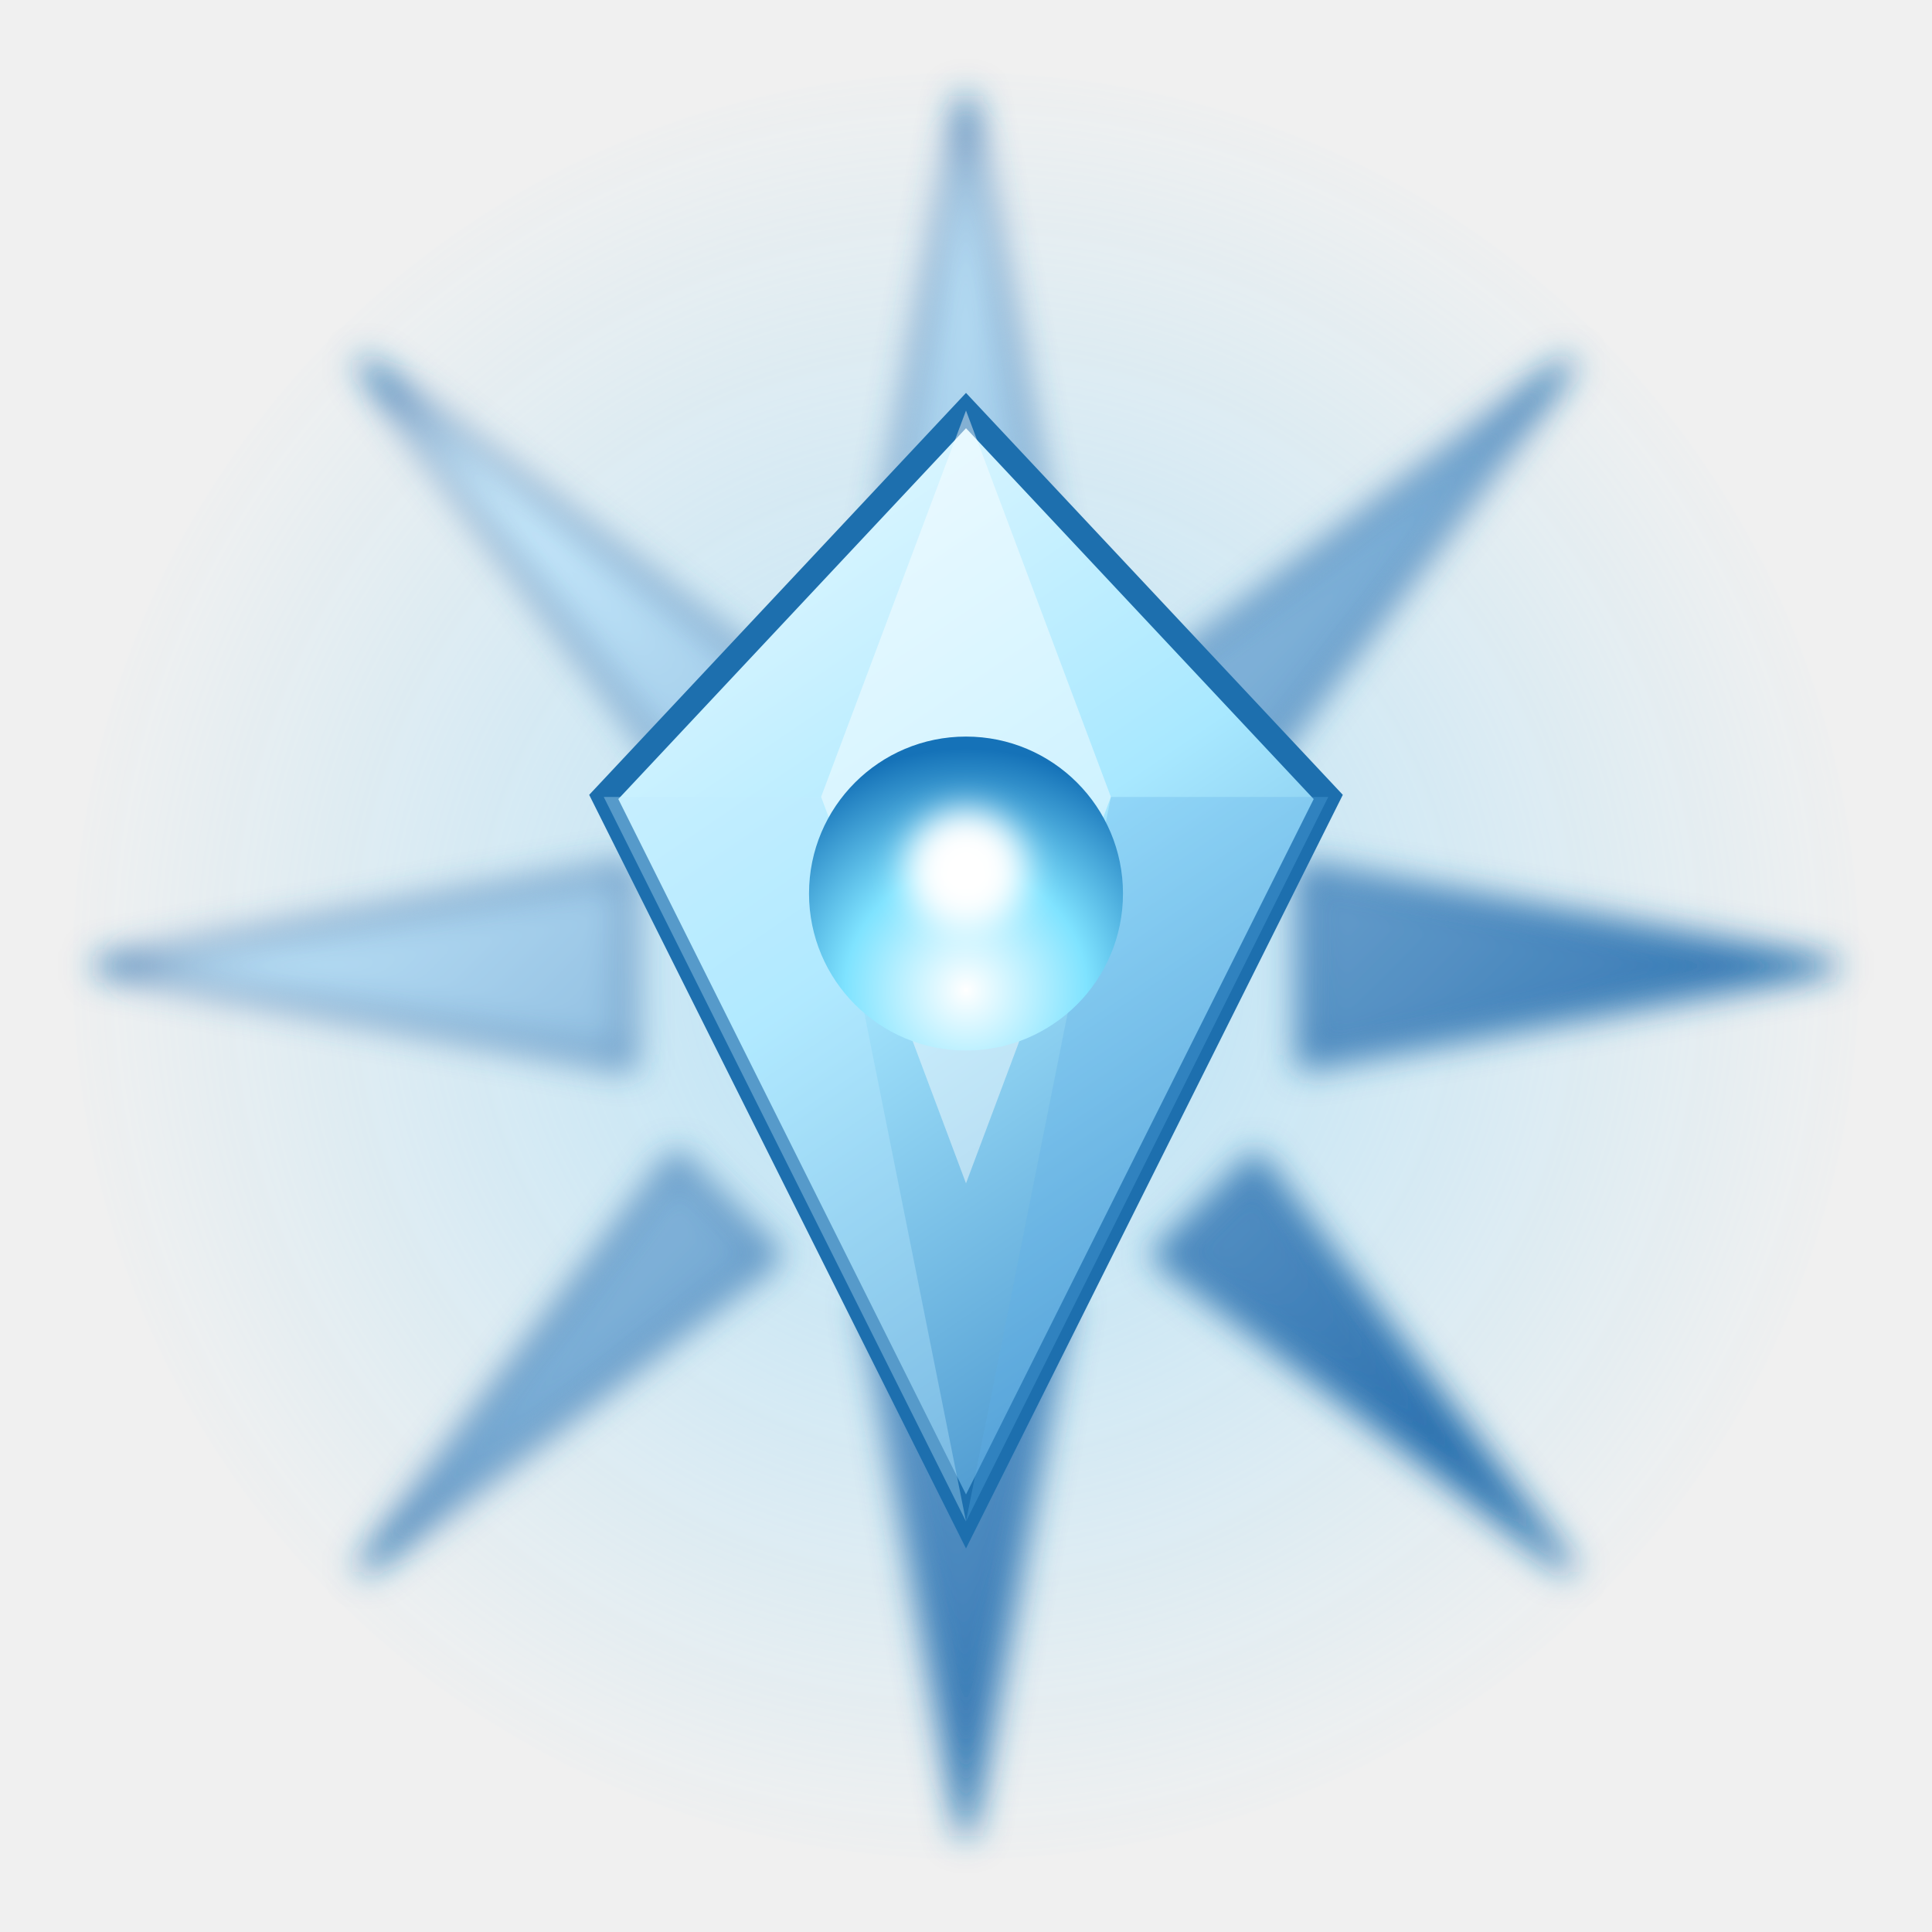
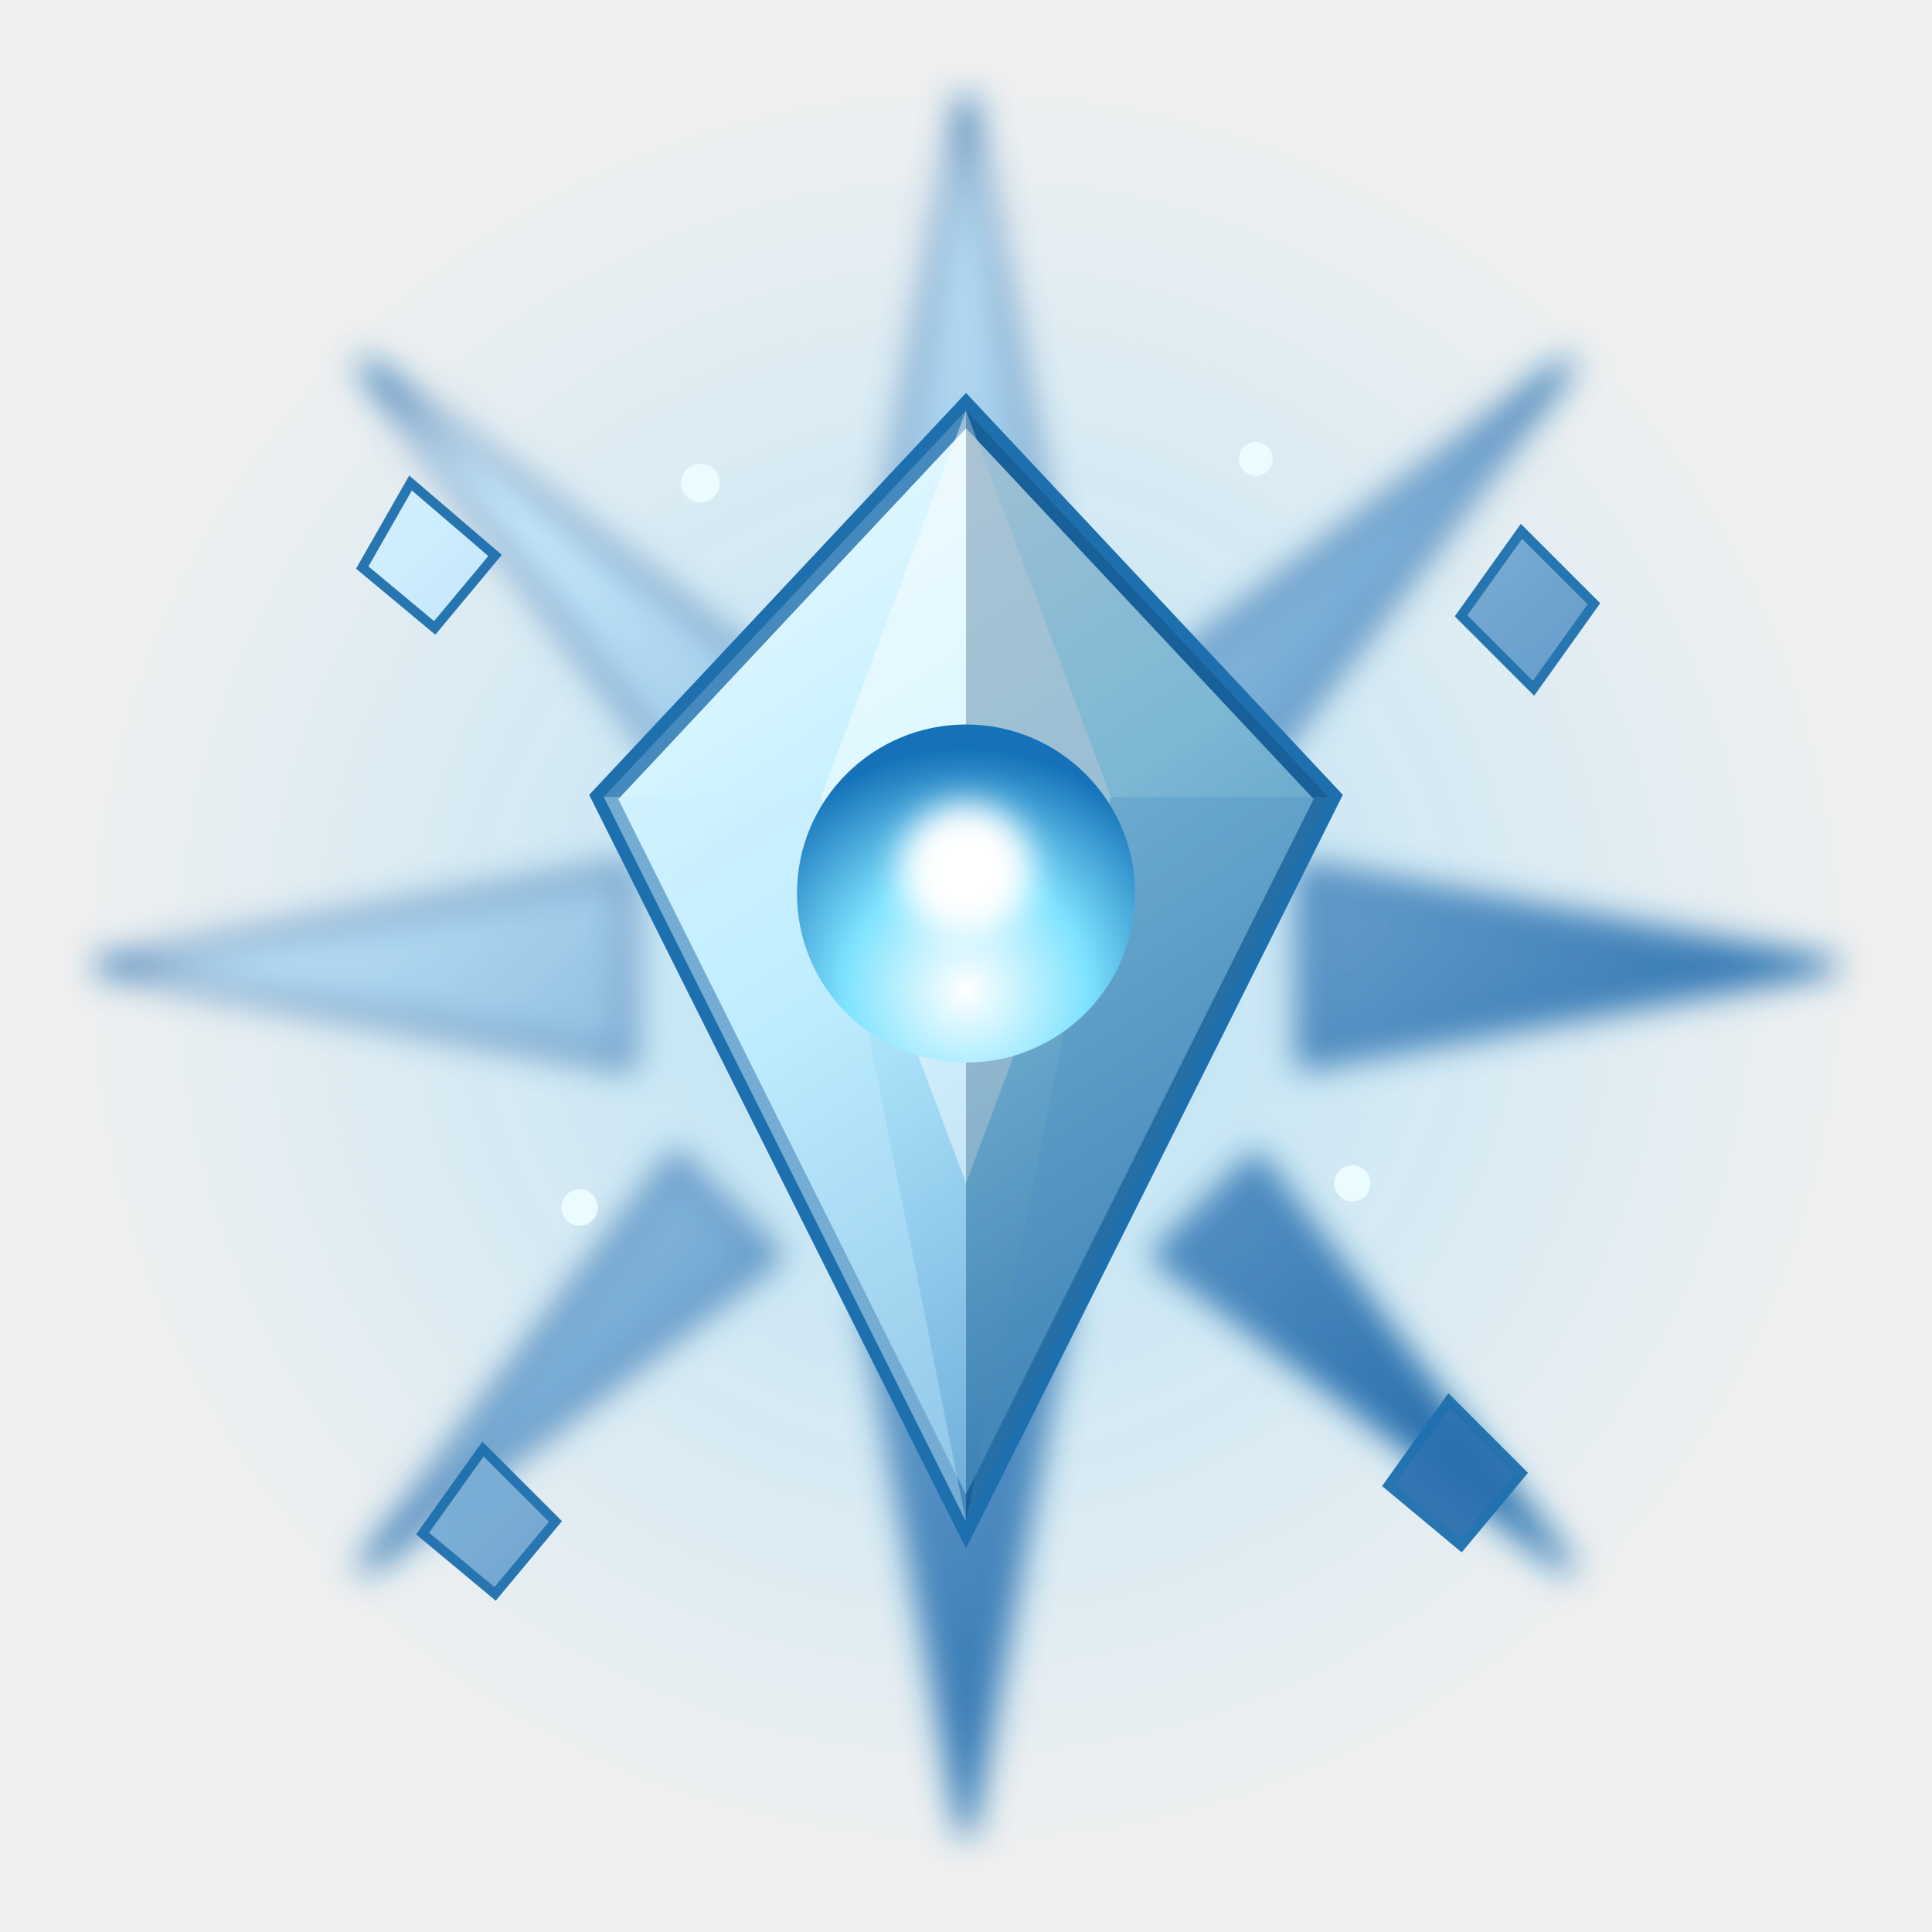
<svg xmlns="http://www.w3.org/2000/svg" width="160" height="160" viewBox="0 0 160 160">
  <defs>
    <radialGradient id="ri-glow" cx="80" cy="80" r="76" gradientUnits="userSpaceOnUse">
      <stop offset="0" stop-color="#7fd6ff" stop-opacity="0.5" />
      <stop offset="1" stop-color="#7fd6ff" stop-opacity="0" />
    </radialGradient>
    <linearGradient id="ri-ice" x1="50" y1="36" x2="110" y2="124" gradientUnits="userSpaceOnUse">
      <stop offset="0" stop-color="#f0fbff" />
      <stop offset="0.45" stop-color="#a8e8ff" />
      <stop offset="1" stop-color="#2f7fc0" />
    </linearGradient>
    <linearGradient id="ri-spike" x1="40" y1="40" x2="120" y2="120" gradientUnits="userSpaceOnUse">
      <stop offset="0" stop-color="#cdeeff" />
      <stop offset="1" stop-color="#2a6fae" />
    </linearGradient>
    <radialGradient id="ri-core" cx="80" cy="82" r="20" gradientUnits="userSpaceOnUse">
      <stop offset="0" stop-color="#ffffff" />
      <stop offset="0.5" stop-color="#7fe3ff" />
      <stop offset="1" stop-color="#1572b8" />
    </radialGradient>
    <filter id="ri-soft" x="-30%" y="-30%" width="160%" height="160%">
      <feGaussianBlur stdDeviation="1.4" />
    </filter>
  </defs>
  <circle cx="80" cy="80" r="74" fill="url(#ri-glow)" />
  <g fill="url(#ri-spike)" stroke="#1d6fae" stroke-width="1" filter="url(#ri-soft)">
    <polygon points="80,8 88,52 72,52" />
    <polygon points="80,152 88,108 72,108" />
    <polygon points="8,80 52,72 52,88" />
    <polygon points="152,80 108,72 108,88" />
    <polygon points="30,30 64,56 56,64" />
    <polygon points="130,30 96,56 104,64" />
    <polygon points="30,130 64,104 56,96" />
    <polygon points="130,130 96,104 104,96" />
  </g>
  <polygon points="80,34 110,66 80,126 50,66" fill="url(#ri-ice)" stroke="#1d6fae" stroke-width="2" />
  <polygon points="80,34 92,66 80,98 68,66" fill="#ffffff" opacity="0.45" />
  <polygon points="50,66 68,66 80,126" fill="#bfeaff" opacity="0.35" />
  <polygon points="110,66 92,66 80,126" fill="#5fb0e6" opacity="0.3" />
-   <circle cx="80" cy="74" r="13" fill="url(#ri-core)" />
-   <circle cx="80" cy="72" r="5" fill="#ffffff" filter="url(#ri-soft)" />
+   <path d="M80 34 L50 66 L80 126" fill="#ffffff" opacity="0.18" />
+   <path d="M80 34 L110 66 L80 126" fill="#0a3a66" opacity="0.28" />
+   <circle cx="80" cy="74" r="14" fill="url(#ri-core)" />
+   <circle cx="80" cy="72" r="5.5" fill="#ffffff" filter="url(#ri-soft)" />
+   <g fill="url(#ri-spike)" stroke="#1d6fae" stroke-width="0.8" opacity="0.95">
+     <polygon points="34,40 41,46 36,52 30,47" />
+     <polygon points="126,44 132,50 127,57 121,51" />
+     <polygon points="120,116 126,122 121,128 115,123" />
+     <polygon points="40,120 46,126 41,132 35,127" />
+   </g>
+   <g fill="#eafcff">
+     <circle cx="58" cy="40" r="1.6" />
+     <circle cx="104" cy="38" r="1.4" />
+     <circle cx="48" cy="100" r="1.5" />
+     <circle cx="112" cy="98" r="1.5" />
+   </g>
</svg>
